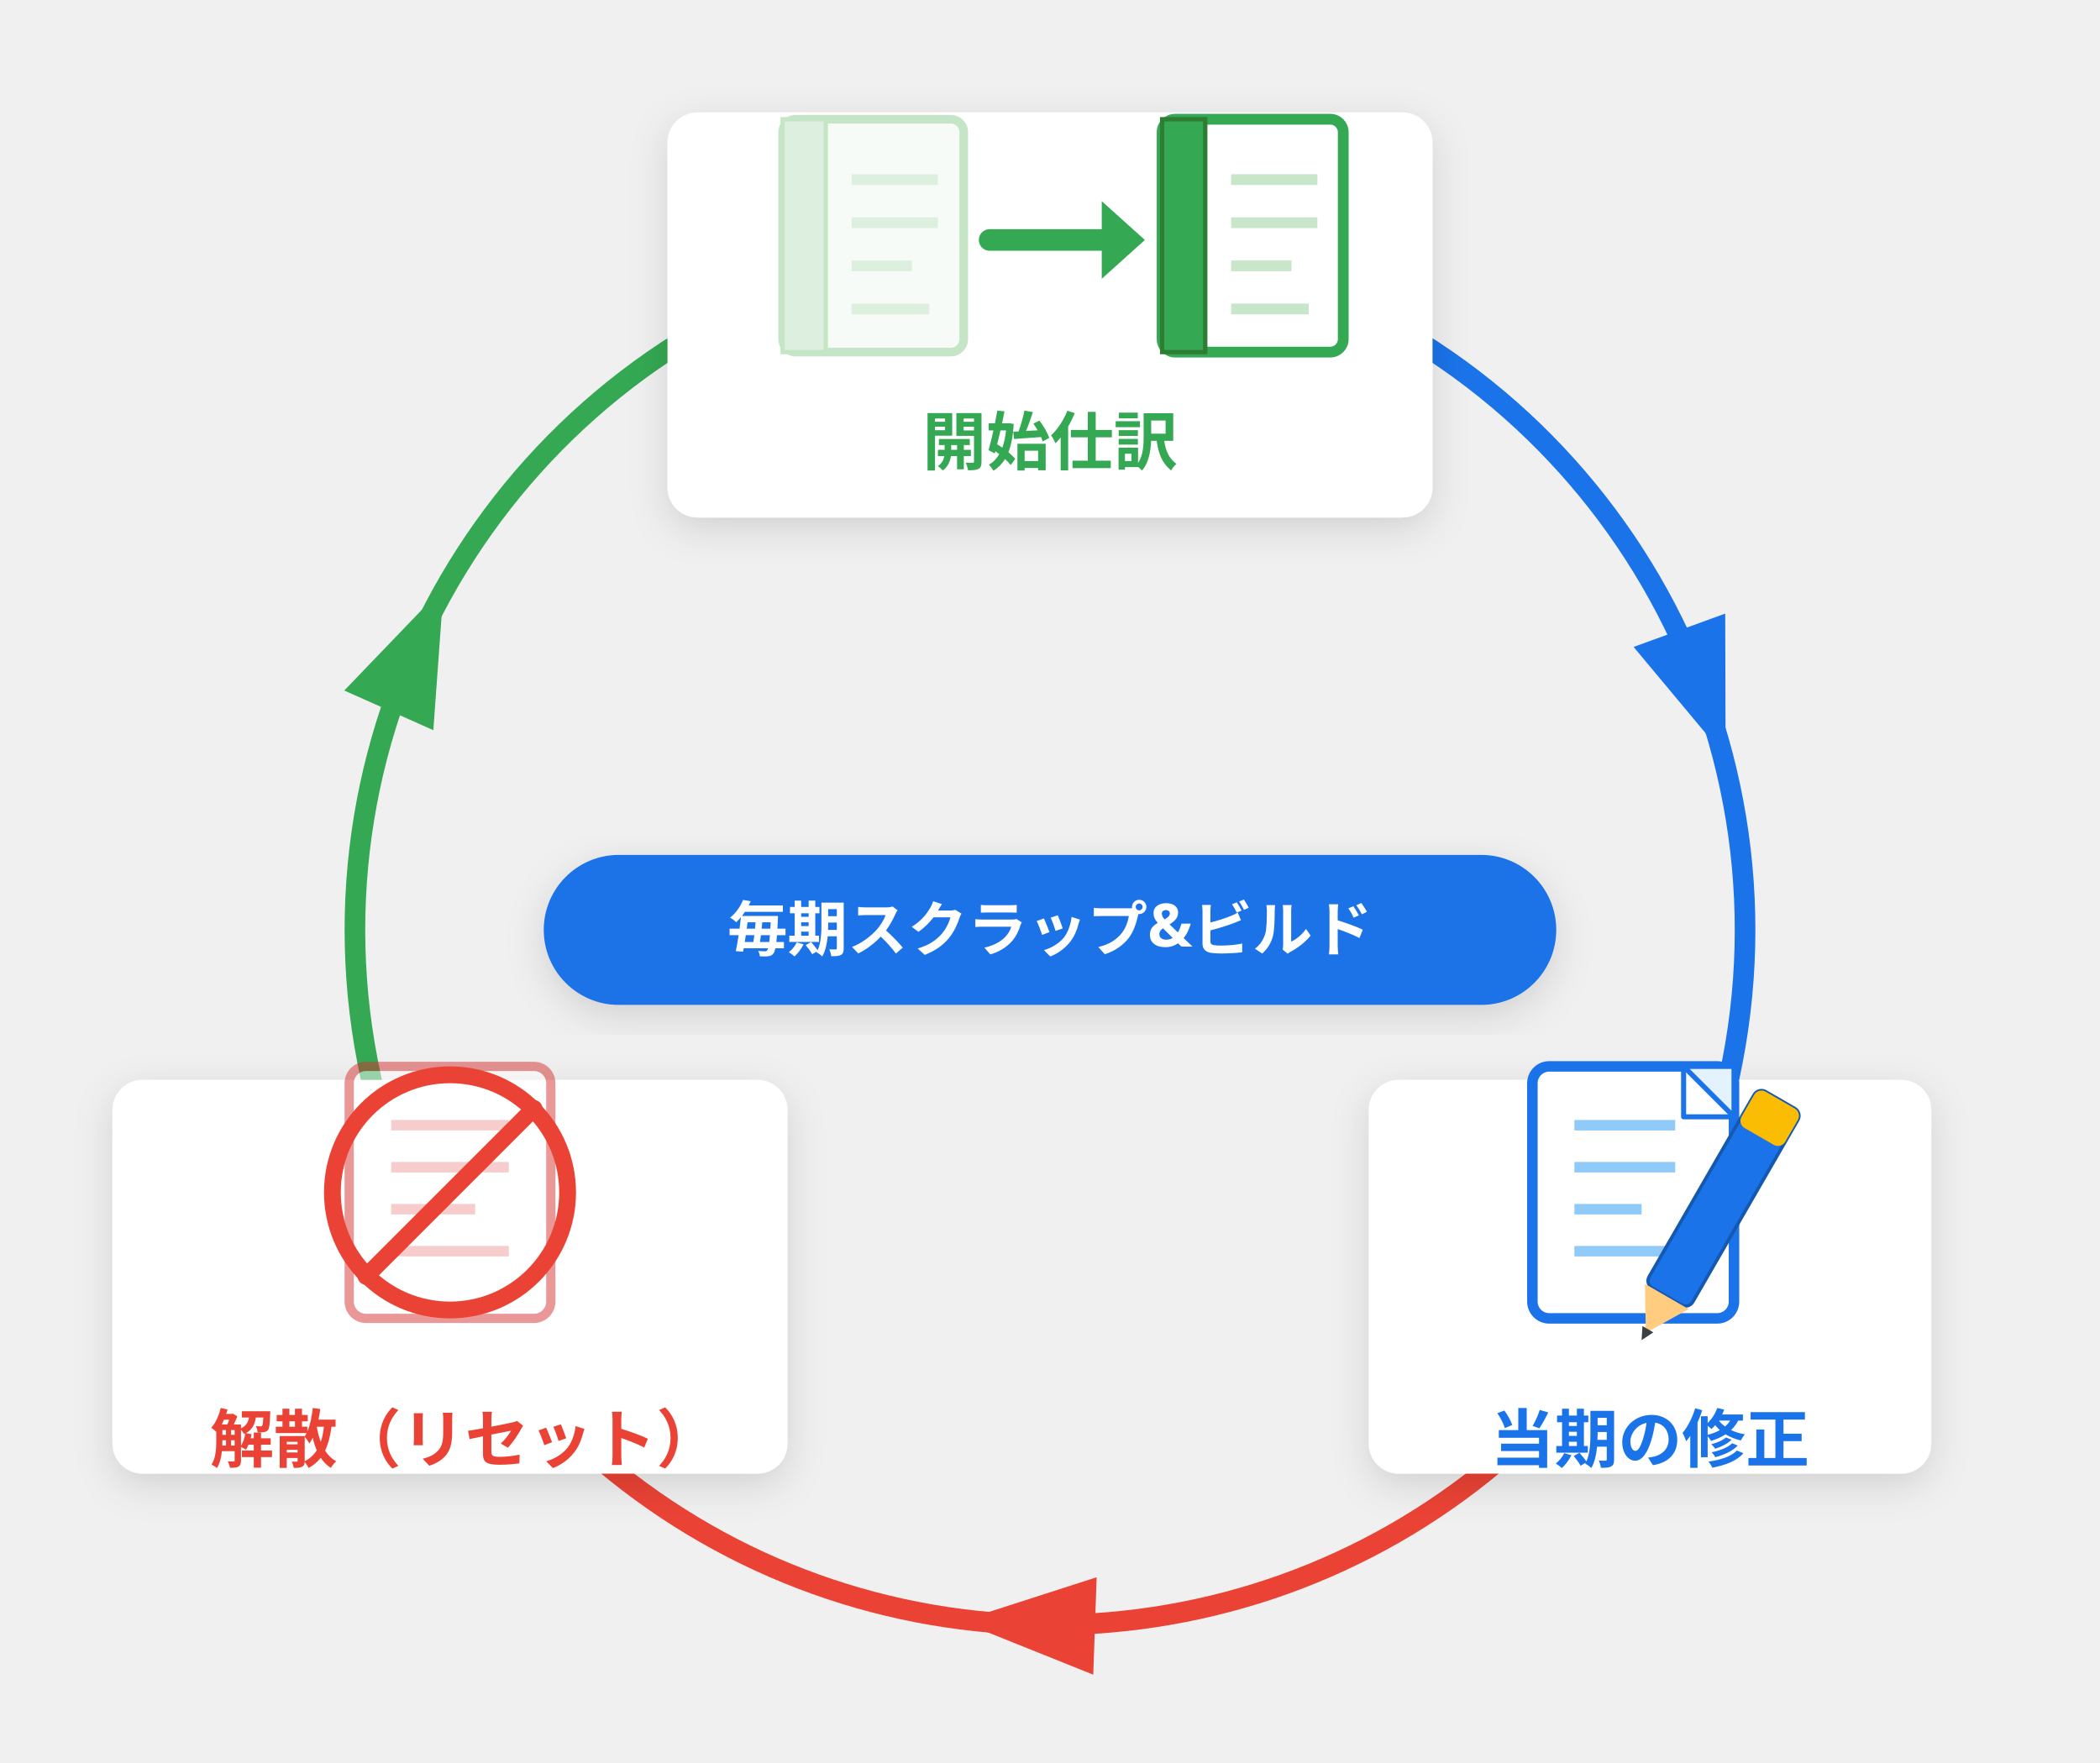
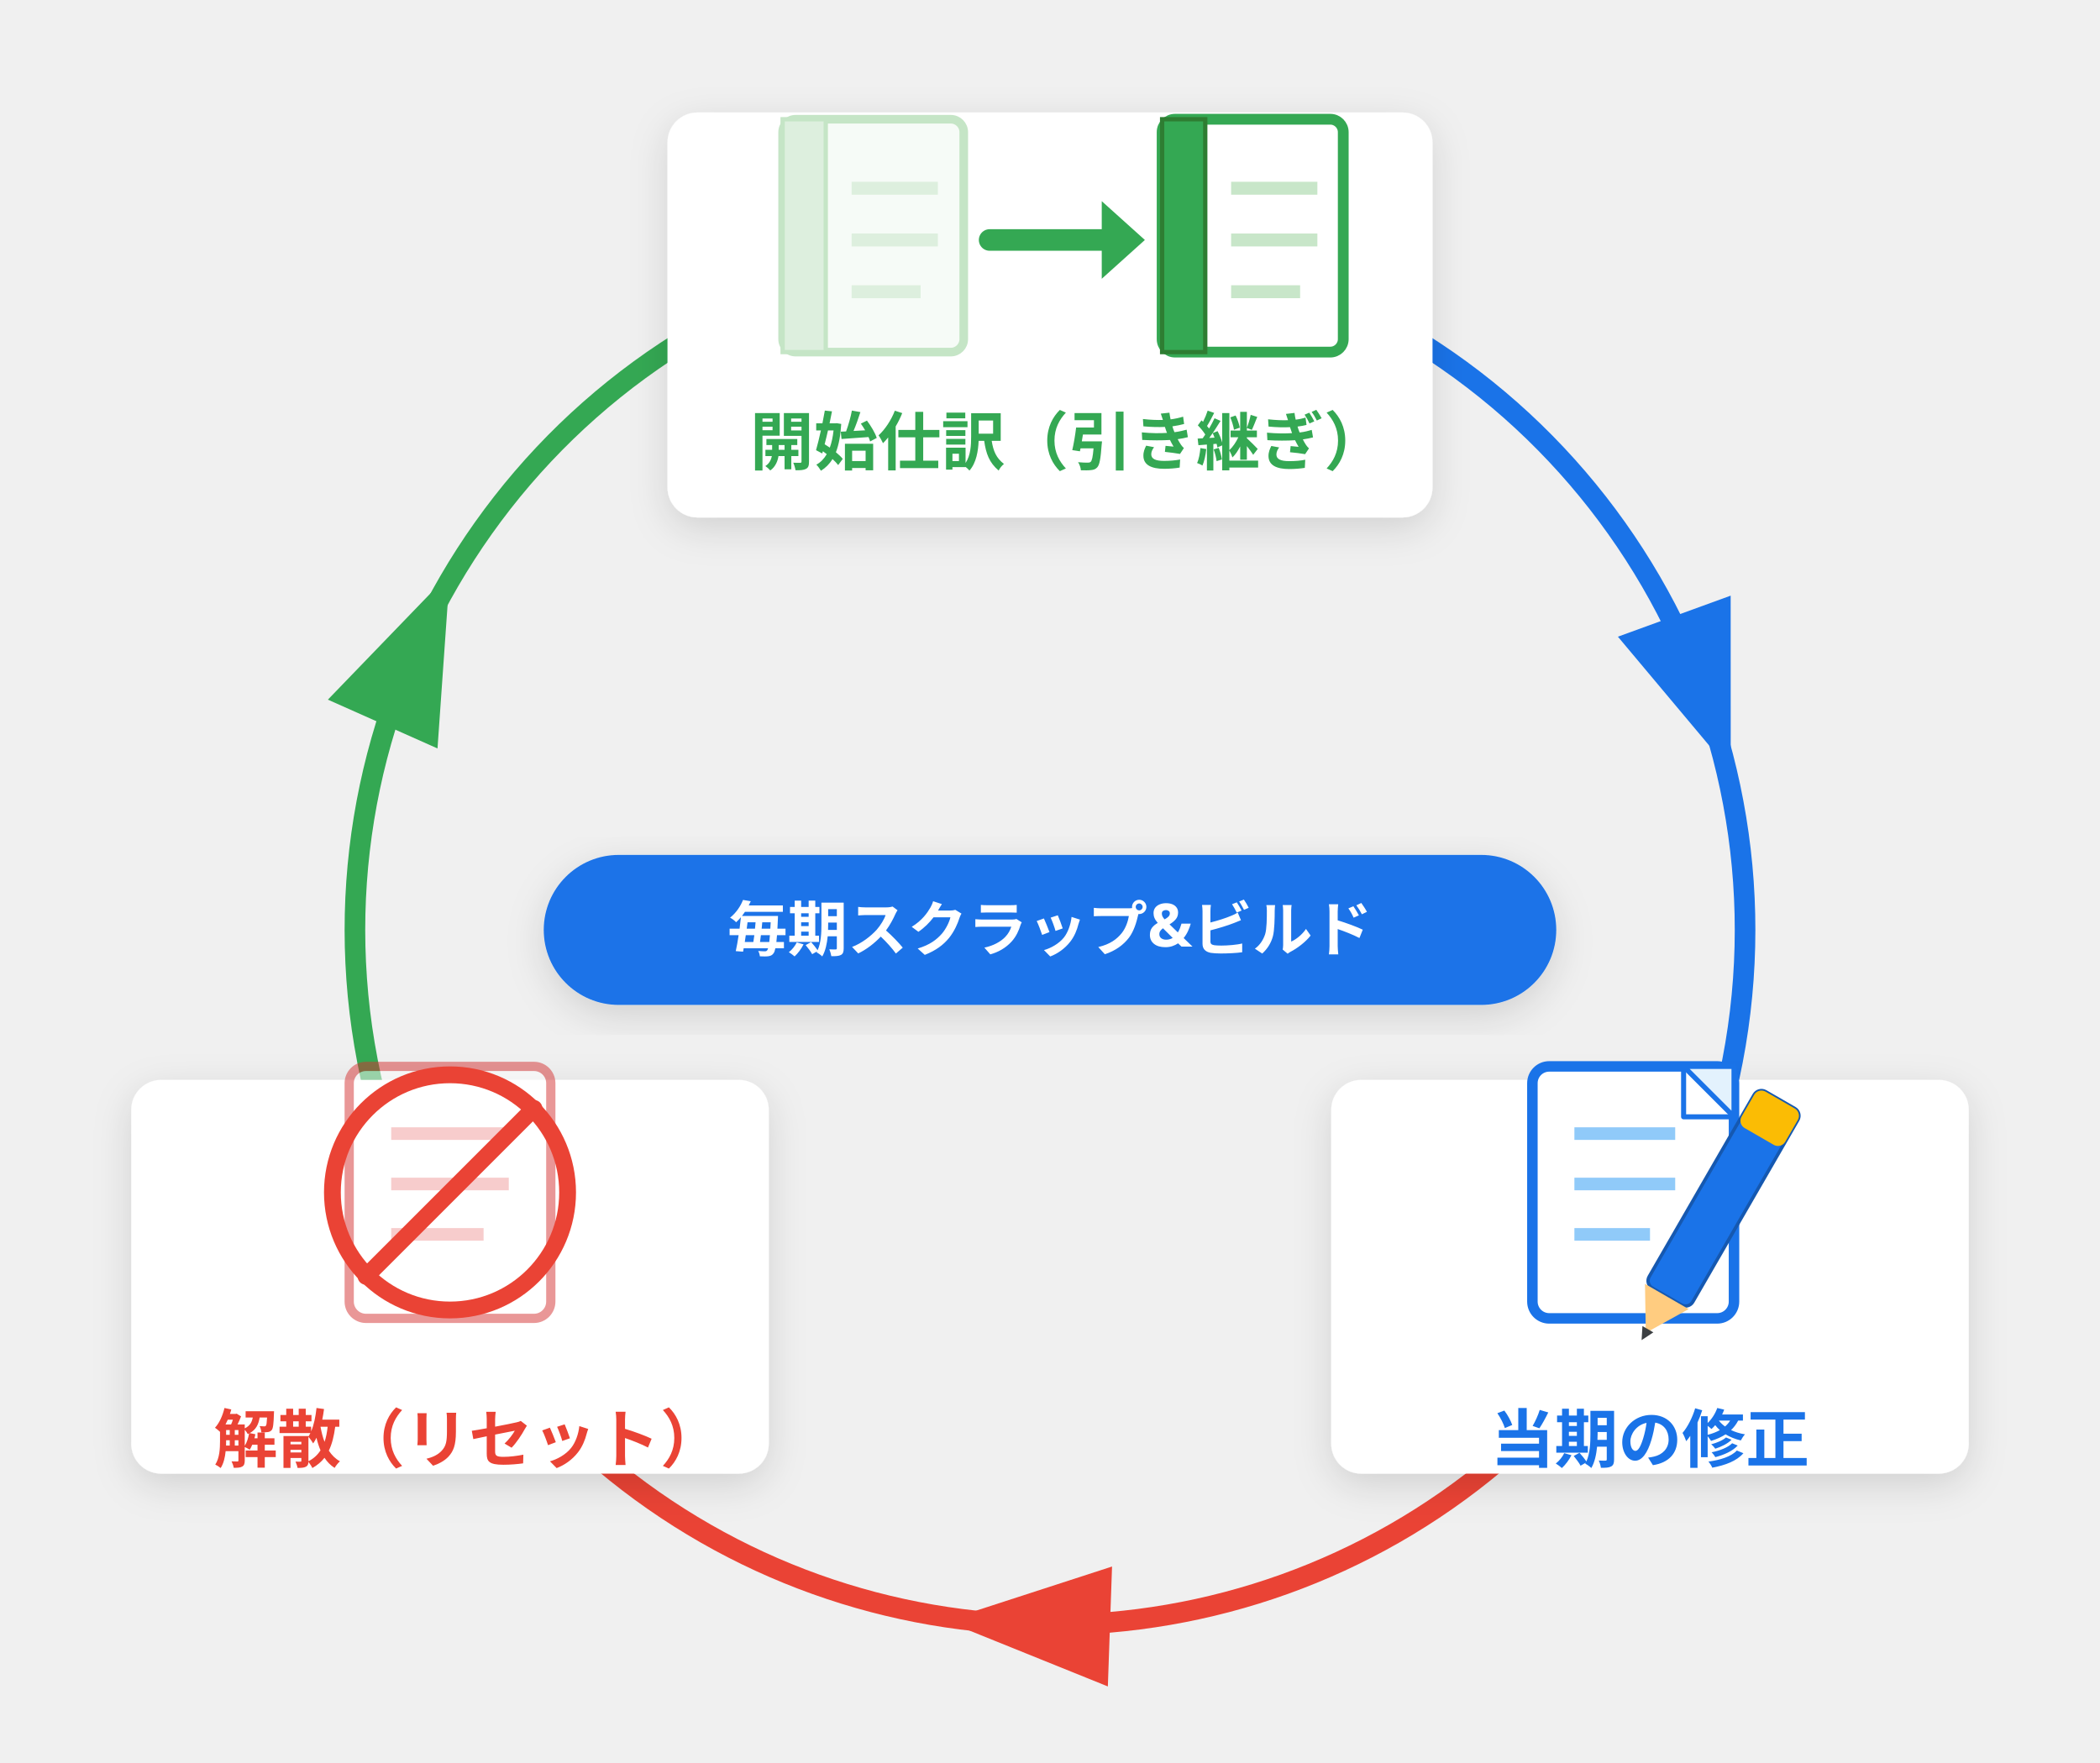
<svg xmlns="http://www.w3.org/2000/svg" width="560" height="470" viewBox="0 0 560 470" preserveAspectRatio="xMidYMid meet">
  <defs>
    <style>.t{font-family:"Noto Sans JP","Hiragino Sans","Yu Gothic","Meiryo",sans-serif}</style>
    <filter id="s" x="-20%" y="-20%" width="140%" height="140%">
      <feDropShadow dx="0" dy="3" stdDeviation="5" flood-color="#202124" flood-opacity="0.13" />
    </filter>
  </defs>
  <rect width="560" height="470" fill="none" />
  <g transform="translate(0,8)">
    <path d="M343,66 A185,185 0 0 1 459,288" fill="none" stroke="#1a73e8" stroke-width="5.5" />
    <path d="M399,382 A185,185 0 0 1 161,382" fill="none" stroke="#ea4335" stroke-width="5.5" />
    <path d="M101,288 A185,185 0 0 1 217,66" fill="none" stroke="#34a853" stroke-width="5.5" />
    <g>
      <rect x="178" y="22" width="204" height="108" rx="8" fill="#fff" stroke="none" filter="url(#s)" />
      <g transform="translate(280,56) scale(1.15)">
        <g opacity="0.38">
          <rect x="-62" y="-28" width="42" height="54" rx="3" fill="#e8f5e9" stroke="#66bb6a" stroke-width="2" />
          <rect x="-62" y="-28" width="10" height="54" rx="3 0 0 3" fill="#a5d6a7" stroke="#66bb6a" stroke-width="1" />
-           <line x1="-46" y1="-14" x2="-26" y2="-14" stroke="#a5d6a7" stroke-width="2.5" />
-           <line x1="-46" y1="-4" x2="-26" y2="-4" stroke="#a5d6a7" stroke-width="2.5" />
-           <line x1="-46" y1="6" x2="-32" y2="6" stroke="#a5d6a7" stroke-width="2.5" />
-           <line x1="-46" y1="16" x2="-28" y2="16" stroke="#a5d6a7" stroke-width="2.5" />
+           <line x1="-46" y1="-12" x2="-26" y2="-12" stroke="#a5d6a7" stroke-width="3" />
+           <line x1="-46" y1="0" x2="-26" y2="0" stroke="#a5d6a7" stroke-width="3" />
+           <line x1="-46" y1="12" x2="-30" y2="12" stroke="#a5d6a7" stroke-width="3" />
        </g>
        <line x1="-14" y1="0" x2="14" y2="0" stroke="#34a853" stroke-width="5" stroke-linecap="round" />
        <polygon points="22,0 12,-9 12,9" fill="#34a853" />
        <rect x="26" y="-28" width="42" height="54" rx="3" fill="#fff" stroke="#34a853" stroke-width="2.5" />
        <rect x="26" y="-28" width="10" height="54" rx="3 0 0 3" fill="#34a853" stroke="#2e7d32" stroke-width="1" />
-         <line x1="42" y1="-14" x2="62" y2="-14" stroke="#c8e6c9" stroke-width="2.5" />
-         <line x1="42" y1="-4" x2="62" y2="-4" stroke="#c8e6c9" stroke-width="2.5" />
-         <line x1="42" y1="6" x2="56" y2="6" stroke="#c8e6c9" stroke-width="2.5" />
-         <line x1="42" y1="16" x2="60" y2="16" stroke="#c8e6c9" stroke-width="2.5" />
+         <line x1="42" y1="-12" x2="62" y2="-12" stroke="#c8e6c9" stroke-width="3" />
+         <line x1="42" y1="0" x2="62" y2="0" stroke="#c8e6c9" stroke-width="3" />
+         <line x1="42" y1="12" x2="58" y2="12" stroke="#c8e6c9" stroke-width="3" />
      </g>
-       <text class="t" x="280" y="110" text-anchor="middle" dominant-baseline="middle" font-size="17" font-weight="700" fill="#34a853">開始仕訳</text>
+       <text class="t" x="285" y="110" text-anchor="middle" dominant-baseline="middle" font-size="17" font-weight="700" fill="#34a853">開始仕訳（引き継ぎ）</text>
    </g>
    <g>
-       <rect x="365" y="280" width="150" height="105" rx="8" fill="#fff" stroke="none" filter="url(#s)" />
+       <rect x="355" y="280" width="170" height="105" rx="8" fill="#fff" stroke="none" filter="url(#s)" />
      <g transform="translate(440,310) scale(1.12)">
        <rect x="-28" y="-30" width="48" height="60" rx="4" fill="#fff" stroke="#1a73e8" stroke-width="2.5" />
        <path d="M8,-30 L20,-30 L20,-18 Z" fill="#e3f2fd" stroke="#1a73e8" stroke-width="1.2" stroke-linejoin="round" />
        <path d="M8,-30 L8,-18 L20,-18" fill="none" stroke="#1a73e8" stroke-width="1.2" stroke-linejoin="round" />
-         <line x1="-18" y1="-16" x2="6" y2="-16" stroke="#90caf9" stroke-width="2.5" />
-         <line x1="-18" y1="-6" x2="6" y2="-6" stroke="#90caf9" stroke-width="2.5" />
-         <line x1="-18" y1="4" x2="-2" y2="4" stroke="#90caf9" stroke-width="2.5" />
-         <line x1="-18" y1="14" x2="6" y2="14" stroke="#90caf9" stroke-width="2.5" />
+         <line x1="-18" y1="-14" x2="6" y2="-14" stroke="#90caf9" stroke-width="3" />
+         <line x1="-18" y1="-2" x2="6" y2="-2" stroke="#90caf9" stroke-width="3" />
+         <line x1="-18" y1="10" x2="0" y2="10" stroke="#90caf9" stroke-width="3" />
        <g transform="translate(16,4) rotate(30)">
          <rect x="-6" y="-30" width="12" height="54" rx="2" fill="#1a73e8" stroke="#1558b0" stroke-width="0.8" />
          <rect x="-6" y="-30" width="12" height="10" rx="2" fill="#fbbc04" />
          <polygon points="-6,24 6,24 0,34" fill="#ffcc80" />
          <polygon points="-1.5,33 1.5,33 0,36" fill="#3c4043" />
        </g>
      </g>
      <text class="t" x="440" y="376" text-anchor="middle" dominant-baseline="middle" font-size="17" font-weight="700" fill="#1a73e8">当期の修正</text>
    </g>
    <g>
-       <rect x="30" y="280" width="180" height="105" rx="8" fill="#fff" stroke="none" filter="url(#s)" />
+       <rect x="35" y="280" width="170" height="105" rx="8" fill="#fff" stroke="none" filter="url(#s)" />
      <g transform="translate(120,310) scale(1.12)">
        <g opacity="0.5">
          <rect x="-24" y="-30" width="48" height="60" rx="4" fill="#fff" stroke="#d32f2f" stroke-width="2.2" />
-           <line x1="-14" y1="-16" x2="14" y2="-16" stroke="#ef9a9a" stroke-width="2.5" />
-           <line x1="-14" y1="-6" x2="14" y2="-6" stroke="#ef9a9a" stroke-width="2.5" />
-           <line x1="-14" y1="4" x2="6" y2="4" stroke="#ef9a9a" stroke-width="2.5" />
-           <line x1="-14" y1="14" x2="14" y2="14" stroke="#ef9a9a" stroke-width="2.5" />
+           <line x1="-14" y1="-14" x2="14" y2="-14" stroke="#ef9a9a" stroke-width="3" />
+           <line x1="-14" y1="-2" x2="14" y2="-2" stroke="#ef9a9a" stroke-width="3" />
+           <line x1="-14" y1="10" x2="8" y2="10" stroke="#ef9a9a" stroke-width="3" />
        </g>
        <circle cx="0" cy="0" r="28" fill="none" stroke="#ea4335" stroke-width="4" />
        <line x1="-20" y1="20" x2="20" y2="-20" stroke="#ea4335" stroke-width="4" stroke-linecap="round" />
      </g>
-       <text class="t" x="124" y="376" text-anchor="middle" dominant-baseline="middle" font-size="17" font-weight="700" fill="#ea4335">解散（リセット）</text>
+       <text class="t" x="125" y="376" text-anchor="middle" dominant-baseline="middle" font-size="17" font-weight="700" fill="#ea4335">解散（リセット）</text>
    </g>
    <rect x="145" y="220" width="270" height="40" rx="20" fill="#1a73e8" filter="url(#s)" />
    <text class="t" x="280" y="240" text-anchor="middle" dominant-baseline="middle" font-size="16" font-weight="900" fill="#fff">毎期スクラップ&amp;ビルド</text>
-     <polygon points="-18,-13 -18,13 18,0" transform="translate(454,177) rotate(70)" fill="#1a73e8" />
-     <polygon points="-18,-13 -18,13 18,0" transform="translate(274,425) rotate(182)" fill="#ea4335" />
-     <polygon points="-18,-13 -18,13 18,0" transform="translate(111,165) rotate(294)" fill="#34a853" />
+     <polygon points="-22,-16 -22,16 22,0" transform="translate(454,177) rotate(70)" fill="#1a73e8" />
+     <polygon points="-22,-16 -22,16 22,0" transform="translate(274,425) rotate(182)" fill="#ea4335" />
+     <polygon points="-22,-16 -22,16 22,0" transform="translate(111,165) rotate(294)" fill="#34a853" />
  </g>
</svg>
